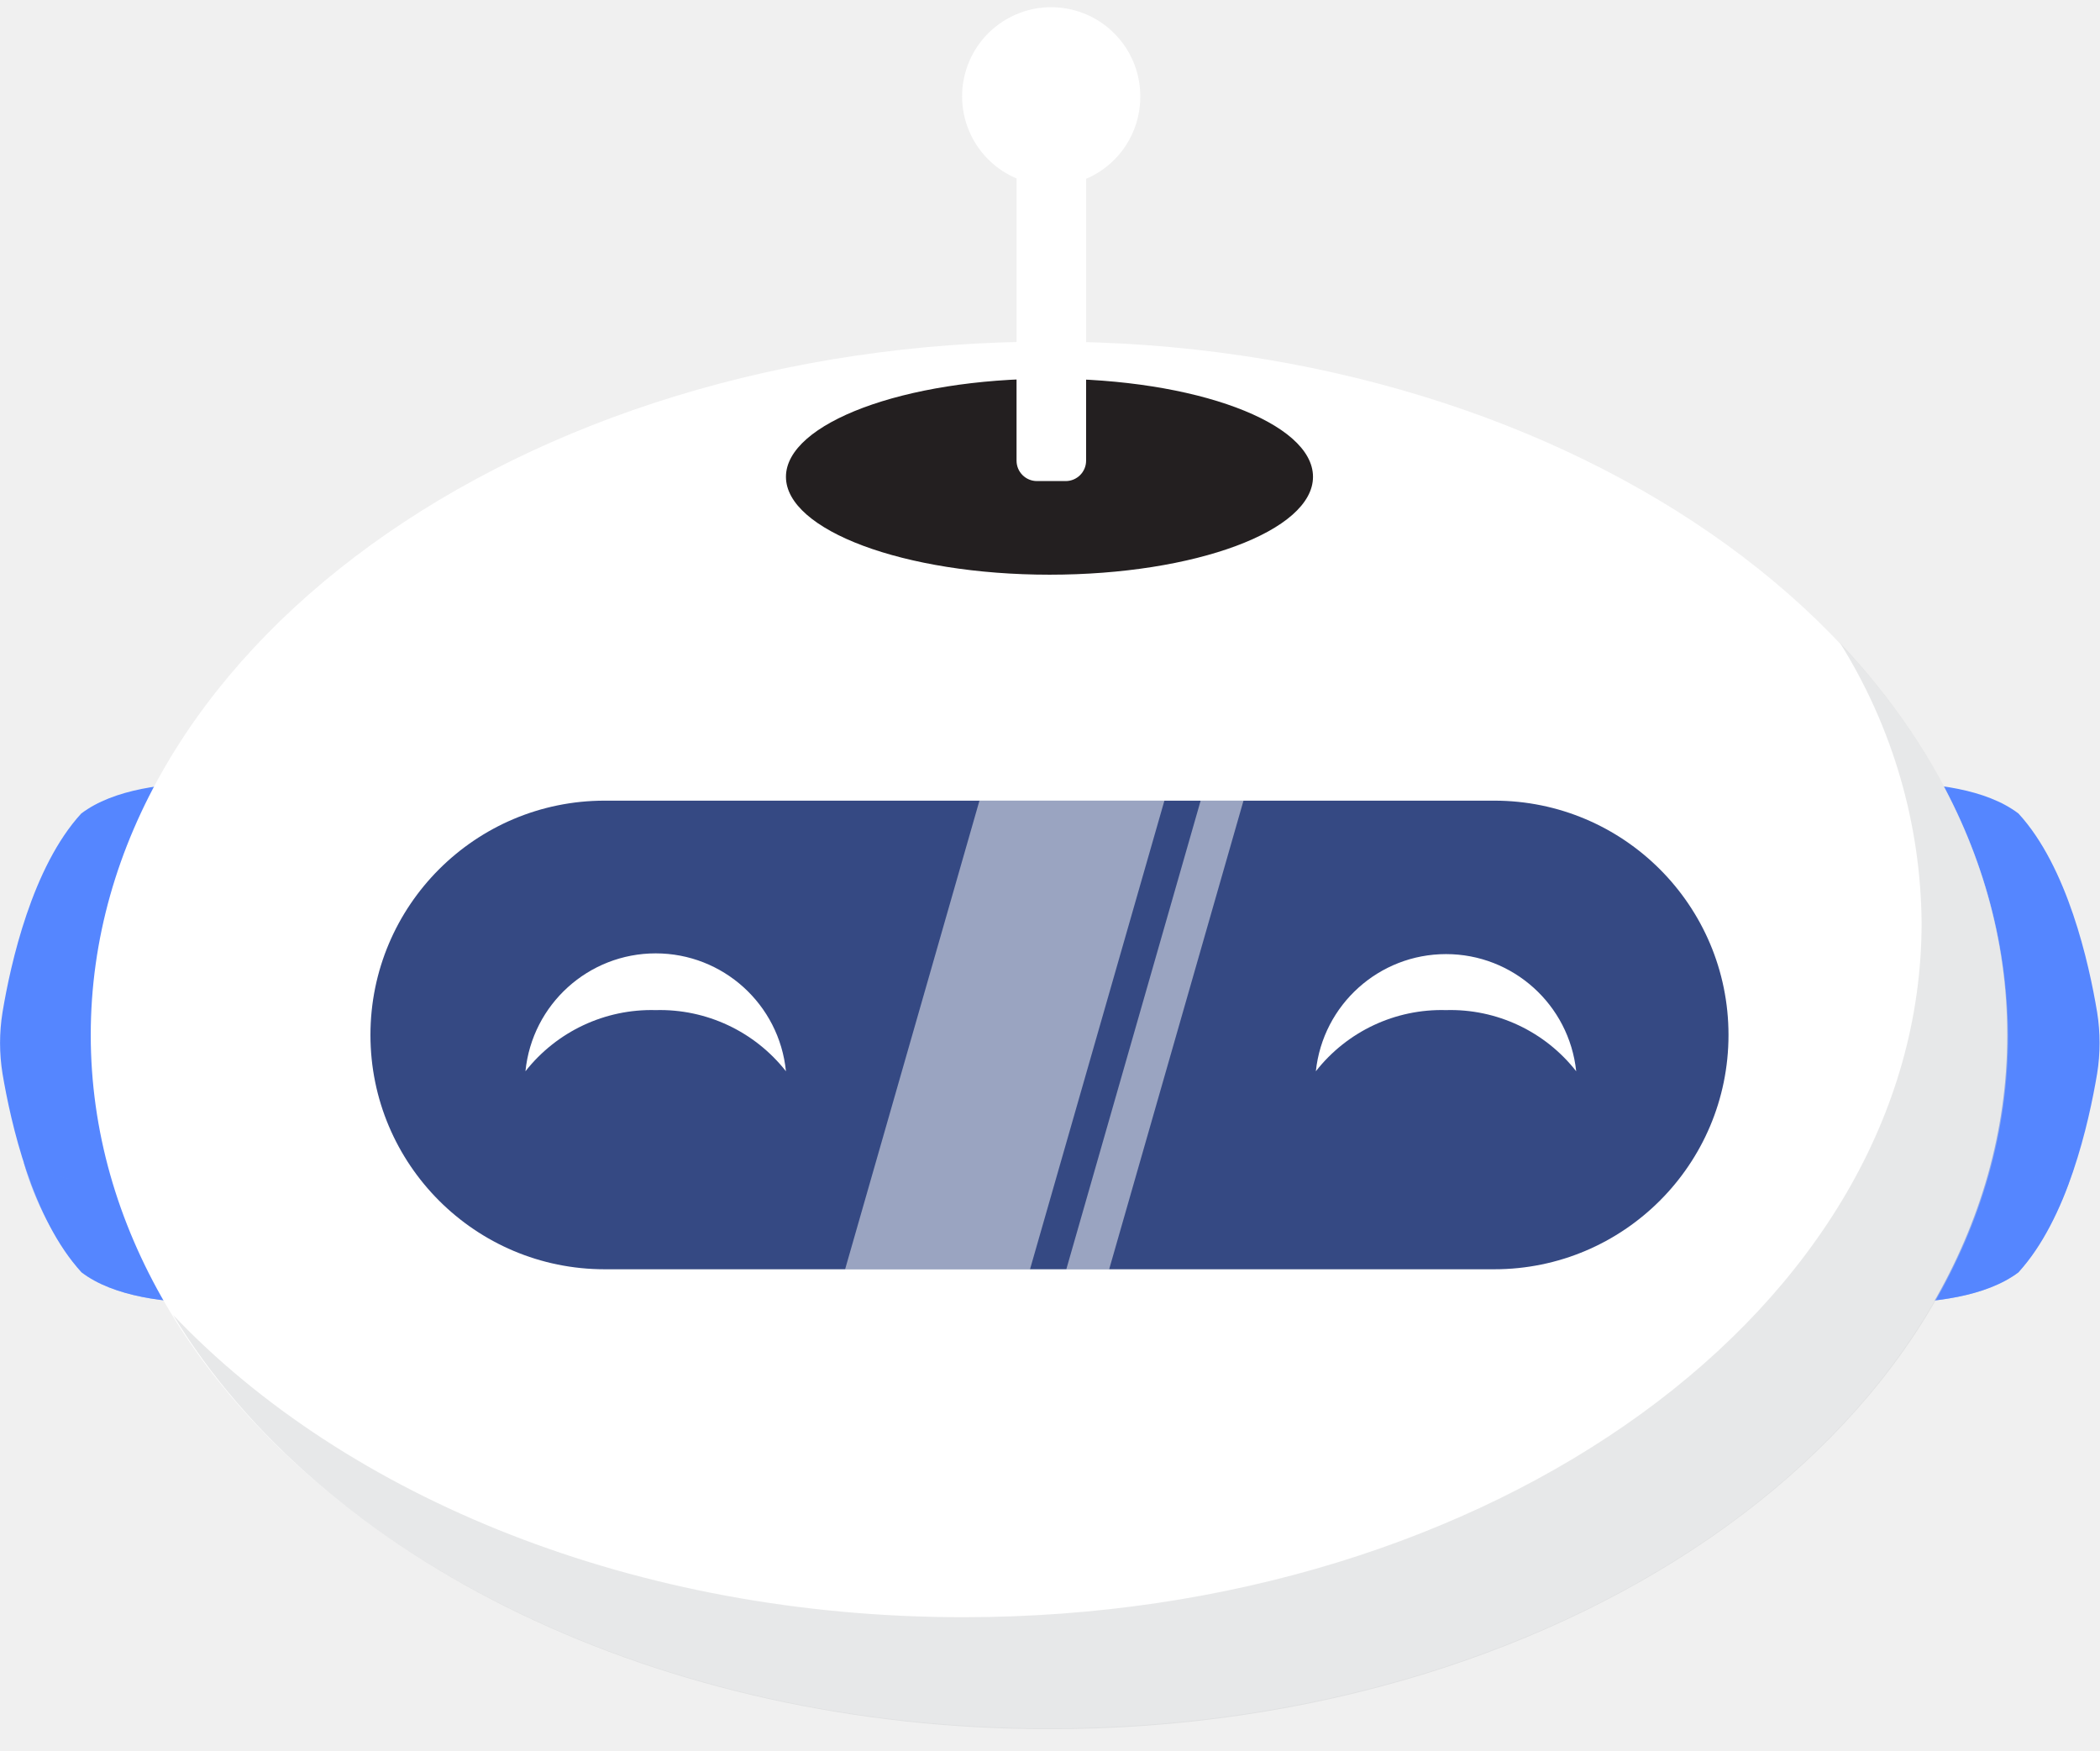
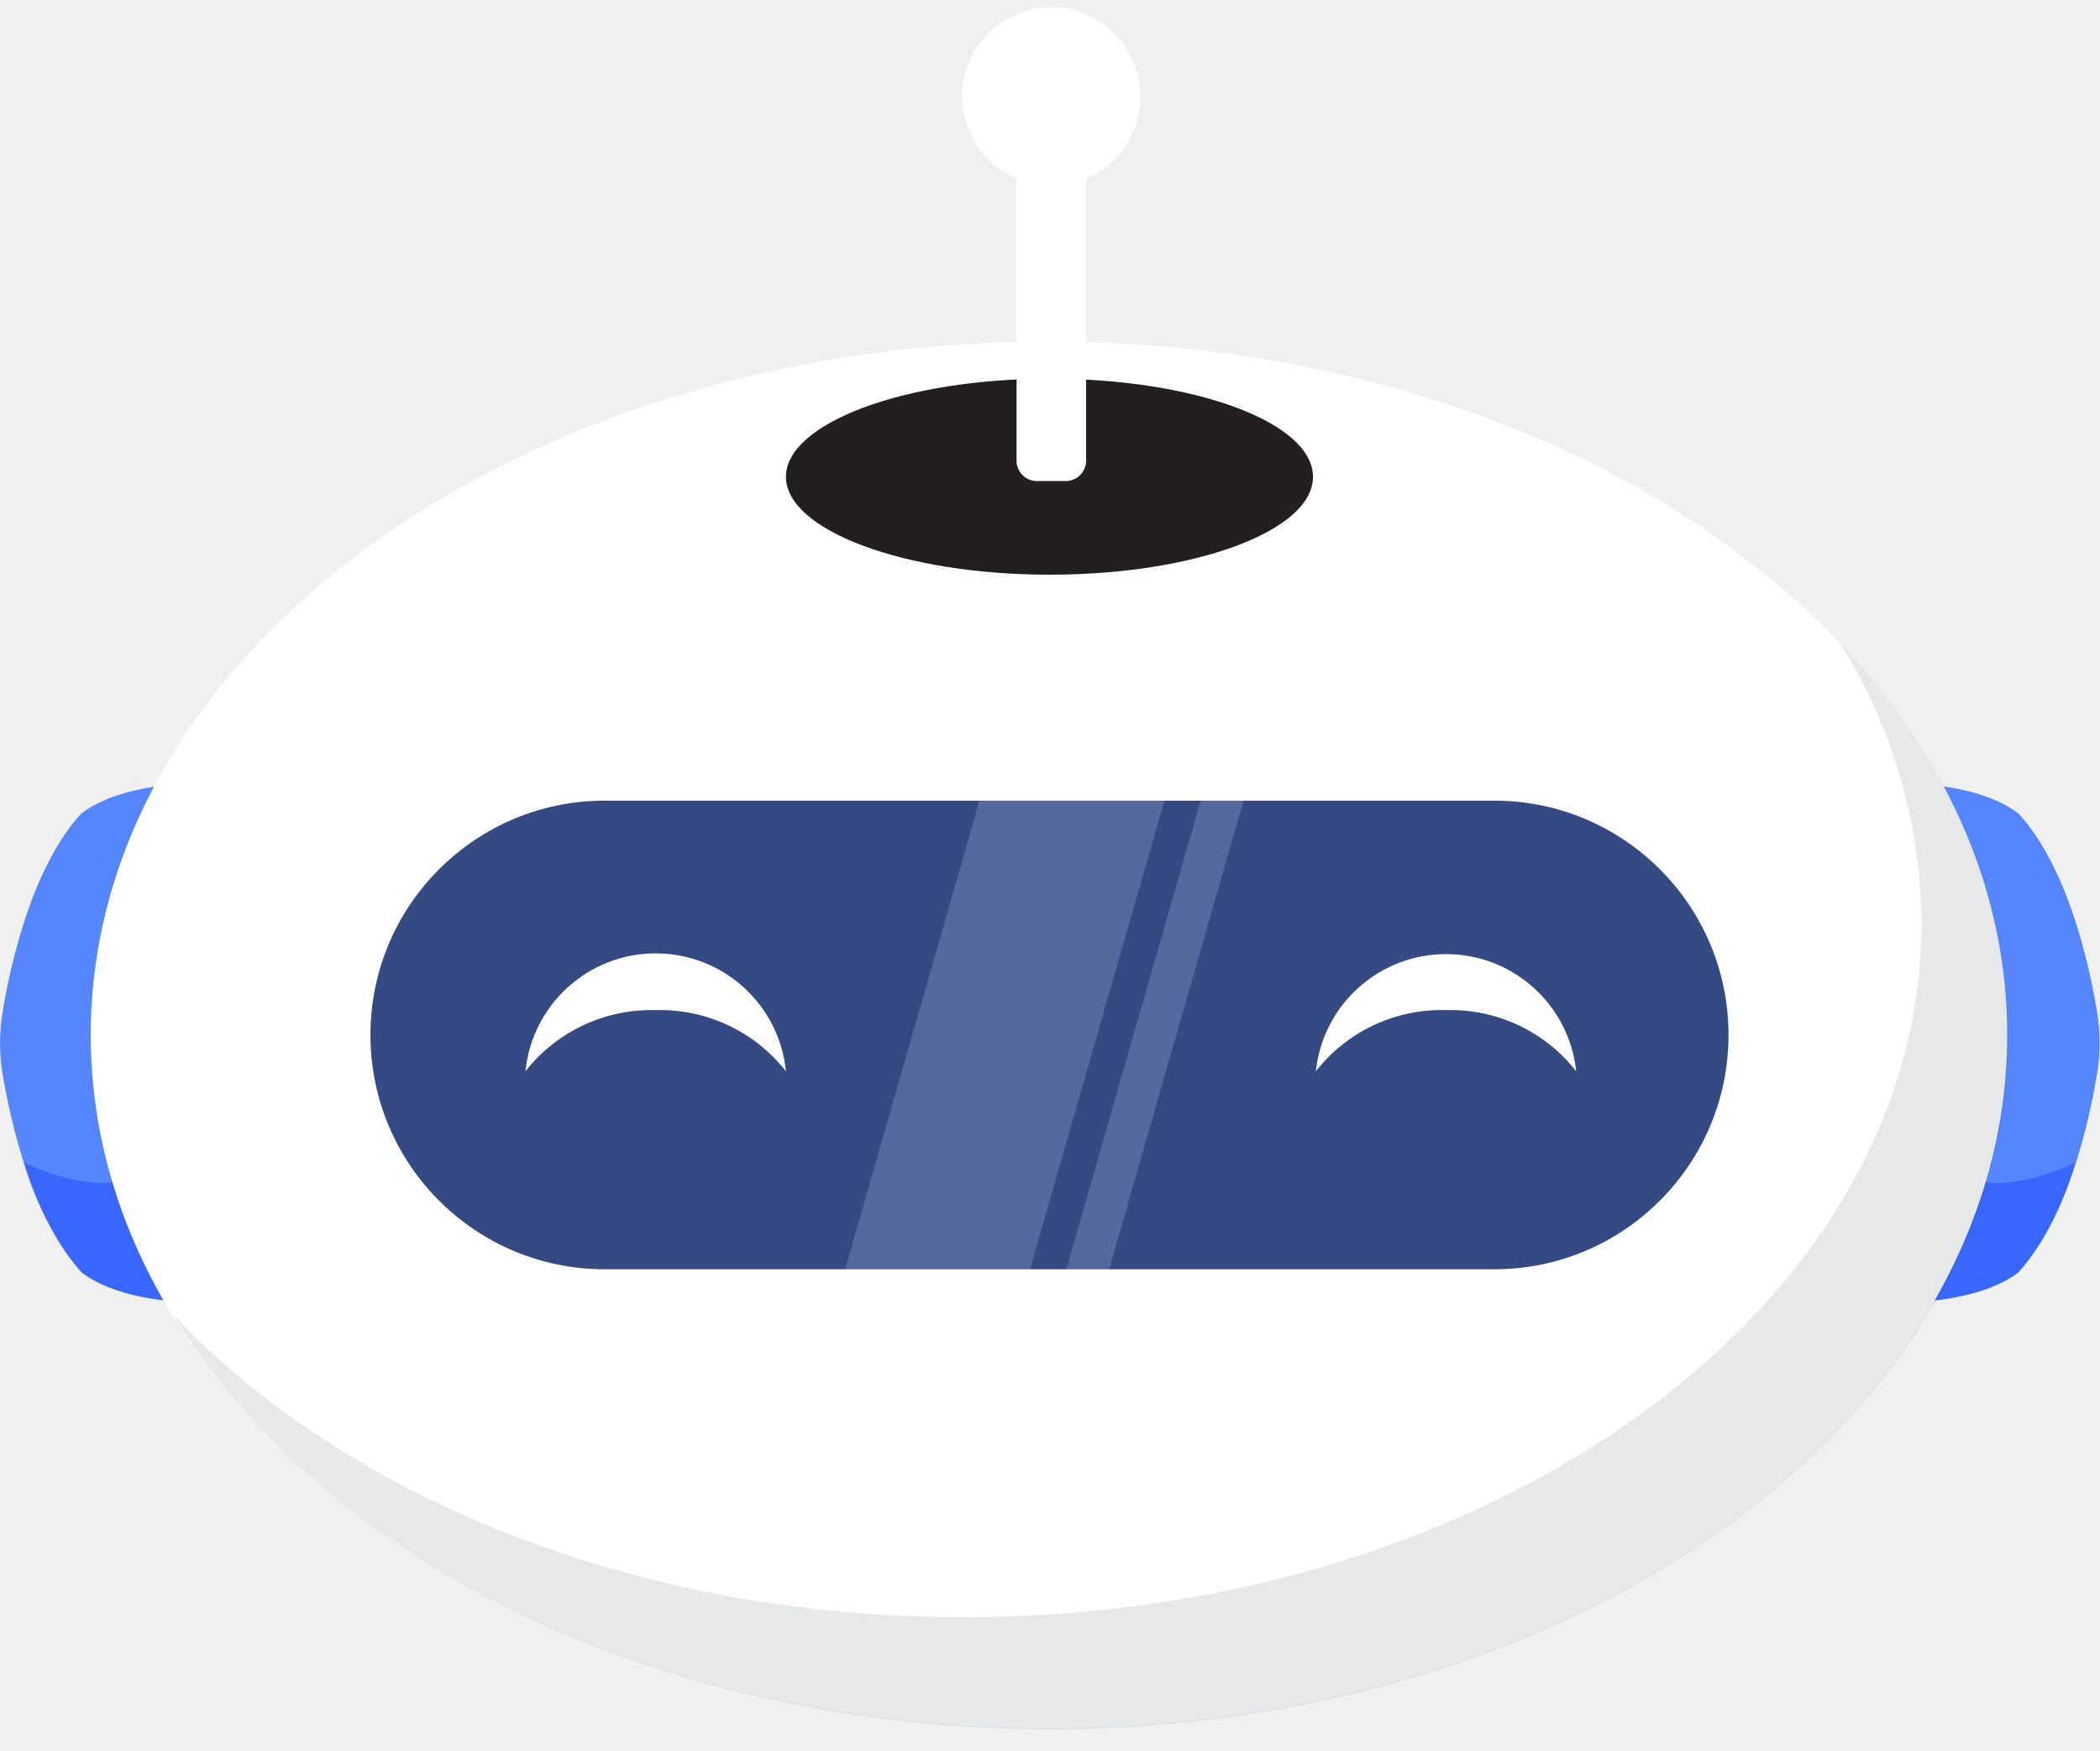
- <svg xmlns="http://www.w3.org/2000/svg" height="35" viewBox="0 0 42 35" width="42">
-   <g fill="none">
-     <g fill="#5586ff">
-       <path d="m40.369 25.44c.983-1.068 1.41-2.997 1.574-3.975a3.85 3.85 0 0 0 0-1.223c-.163-.983-.591-2.908-1.574-3.976-1.297-.987-4.253-.49-4.253-.49v10.154s2.944.493 4.253-.49z" />
-       <path d="m41.507 23.243c-1.11.538-2.545.656-2.447-.322.453-2.692-.946-5.86-1.668-7.267-.426.014-.85.053-1.272.118v10.154s2.94.497 4.249-.485a5.974 5.974 0 0 0 1.138-2.198z" opacity=".5" />
-       <path d="m1.631 25.44c-.987-1.067-1.419-3.012-1.581-3.974a3.85 3.85 0 0 1 0-1.223c.163-.983.595-2.908 1.574-3.976 1.297-.987 4.253-.49 4.253-.49v10.153s-2.956.493-4.245-.49z" />
-       <path d="m.473 23.243c1.113.538 2.549.656 2.467-.322-.457-2.692.942-5.86 1.664-7.267.426.014.85.053 1.272.118v10.154s-2.956.497-4.245-.485a6.035 6.035 0 0 1 -1.158-2.198z" opacity=".5" />
-     </g>
-     <path d="m40.145 20.694c0 7.666-8.563 13.864-19.165 13.864s-19.165-6.214-19.165-13.864 8.563-13.864 19.165-13.864 19.165 6.219 19.165 13.864z" fill="#fff" />
-     <path d="m36.801 12.857a10.716 10.716 0 0 1 1.631 5.594c0 7.666-8.563 13.885-19.165 13.885-6.565 0-12.335-2.394-15.805-6.043 2.968 4.893 9.697 8.282 17.534 8.282 10.577 0 19.165-6.215 19.165-13.865-.016-2.927-1.252-5.623-3.36-7.853z" fill="#d0d2d3" opacity=".5" />
-     <path d="m26.26 9.534c0 1.08-2.357 1.957-5.268 1.957-2.912 0-5.273-.89-5.273-1.957 0-1.069 2.361-1.962 5.273-1.962 2.911 0 5.268.877 5.268 1.962z" fill="#231f20" />
-     <rect fill="#354983" height="9.37" rx="4.685" width="27.161" x="7.409" y="16.009" />
-     <path d="m16.902 25.38h3.698l2.688-9.371h-3.699zm4.424 0h.857l2.687-9.371h-.857z" fill="#fff" opacity=".5" />
-     <path d="m13.114 20.197a3.205 3.205 0 0 1 2.605 1.223 2.618 2.618 0 0 0 -5.21 0 3.205 3.205 0 0 1 2.605-1.223zm15.805 0a3.193 3.193 0 0 1 2.605 1.223 2.618 2.618 0 0 0 -5.207 0 3.193 3.193 0 0 1 2.602-1.223zm-6.113-18.26a1.782 1.782 0 1 0 -2.475 1.631v5.643c0 .226.183.408.408.408h.575a.408.408 0 0 0 .408-.408v-5.635a1.782 1.782 0 0 0 1.084-1.64z" fill="#fff" />
+ <svg xmlns="http://www.w3.org/2000/svg" width="42" height="35" viewBox="0 0 42 35">
+   <g fill="none" fill-rule="nonzero">
+     <path fill="#5586FF" d="M40.369 25.44c.983-1.068 1.41-2.997 1.574-3.975a3.85 3.85 0 0 0 0-1.223c-.163-.983-.591-2.908-1.574-3.976-1.297-.987-4.253-.49-4.253-.49V25.93s2.944.493 4.253-.49z" />
+     <path fill="#5586FF" d="M41.507 23.243c-1.11.538-2.545.656-2.447-.322.453-2.692-.946-5.86-1.668-7.267-.426.014-.85.053-1.272.118v10.154s2.94.497 4.249-.485a5.974 5.974 0 0 0 1.138-2.198z" opacity=".5" style="mix-blend-mode:multiply" />
+     <path fill="#5586FF" d="M1.631 25.44C.644 24.373.212 22.428.05 21.466a3.85 3.85 0 0 1 0-1.223c.163-.983.595-2.908 1.574-3.976 1.297-.987 4.253-.49 4.253-.49V25.93s-2.956.493-4.245-.49z" />
+     <path fill="#5586FF" d="M.473 23.243c1.113.538 2.549.656 2.467-.322-.457-2.692.942-5.86 1.664-7.267.426.014.85.053 1.272.118v10.154s-2.956.497-4.245-.485a6.035 6.035 0 0 1-1.158-2.198z" opacity=".5" style="mix-blend-mode:multiply" />
+     <path fill="#FFF" d="M40.145 20.694c0 7.666-8.563 13.864-19.165 13.864-10.602 0-19.165-6.214-19.165-13.864S10.378 6.83 20.98 6.83c10.602 0 19.165 6.219 19.165 13.864z" />
+     <path fill="#D0D2D3" d="M36.801 12.857a10.716 10.716 0 0 1 1.631 5.594c0 7.666-8.563 13.885-19.165 13.885-6.565 0-12.335-2.394-15.805-6.043 2.968 4.893 9.697 8.282 17.534 8.282 10.577 0 19.165-6.215 19.165-13.865-.016-2.927-1.252-5.623-3.36-7.853z" opacity=".5" style="mix-blend-mode:multiply" />
+     <path fill="#231F20" d="M26.26 9.534c0 1.08-2.357 1.957-5.268 1.957-2.912 0-5.273-.89-5.273-1.957 0-1.069 2.361-1.962 5.273-1.962 2.911 0 5.268.877 5.268 1.962z" />
+     <rect width="27.161" height="9.37" x="7.409" y="16.009" fill="#354983" rx="4.685" />
+     <path fill="#FFF" d="M16.902 25.38H20.6l2.688-9.371h-3.699zM21.326 25.38h.857l2.687-9.371h-.857z" opacity=".5" style="mix-blend-mode:soft-light" />
+     <path fill="#FFF" d="M13.114 20.197a3.205 3.205 0 0 1 2.605 1.223 2.618 2.618 0 0 0-5.21 0 3.205 3.205 0 0 1 2.605-1.223zM28.919 20.197a3.193 3.193 0 0 1 2.605 1.223 2.618 2.618 0 0 0-5.207 0 3.193 3.193 0 0 1 2.602-1.223zM22.806 1.937a1.782 1.782 0 1 0-2.475 1.631v5.643c0 .226.183.408.408.408h.575a.408.408 0 0 0 .408-.408V3.576a1.782 1.782 0 0 0 1.084-1.64z" />
  </g>
</svg>
